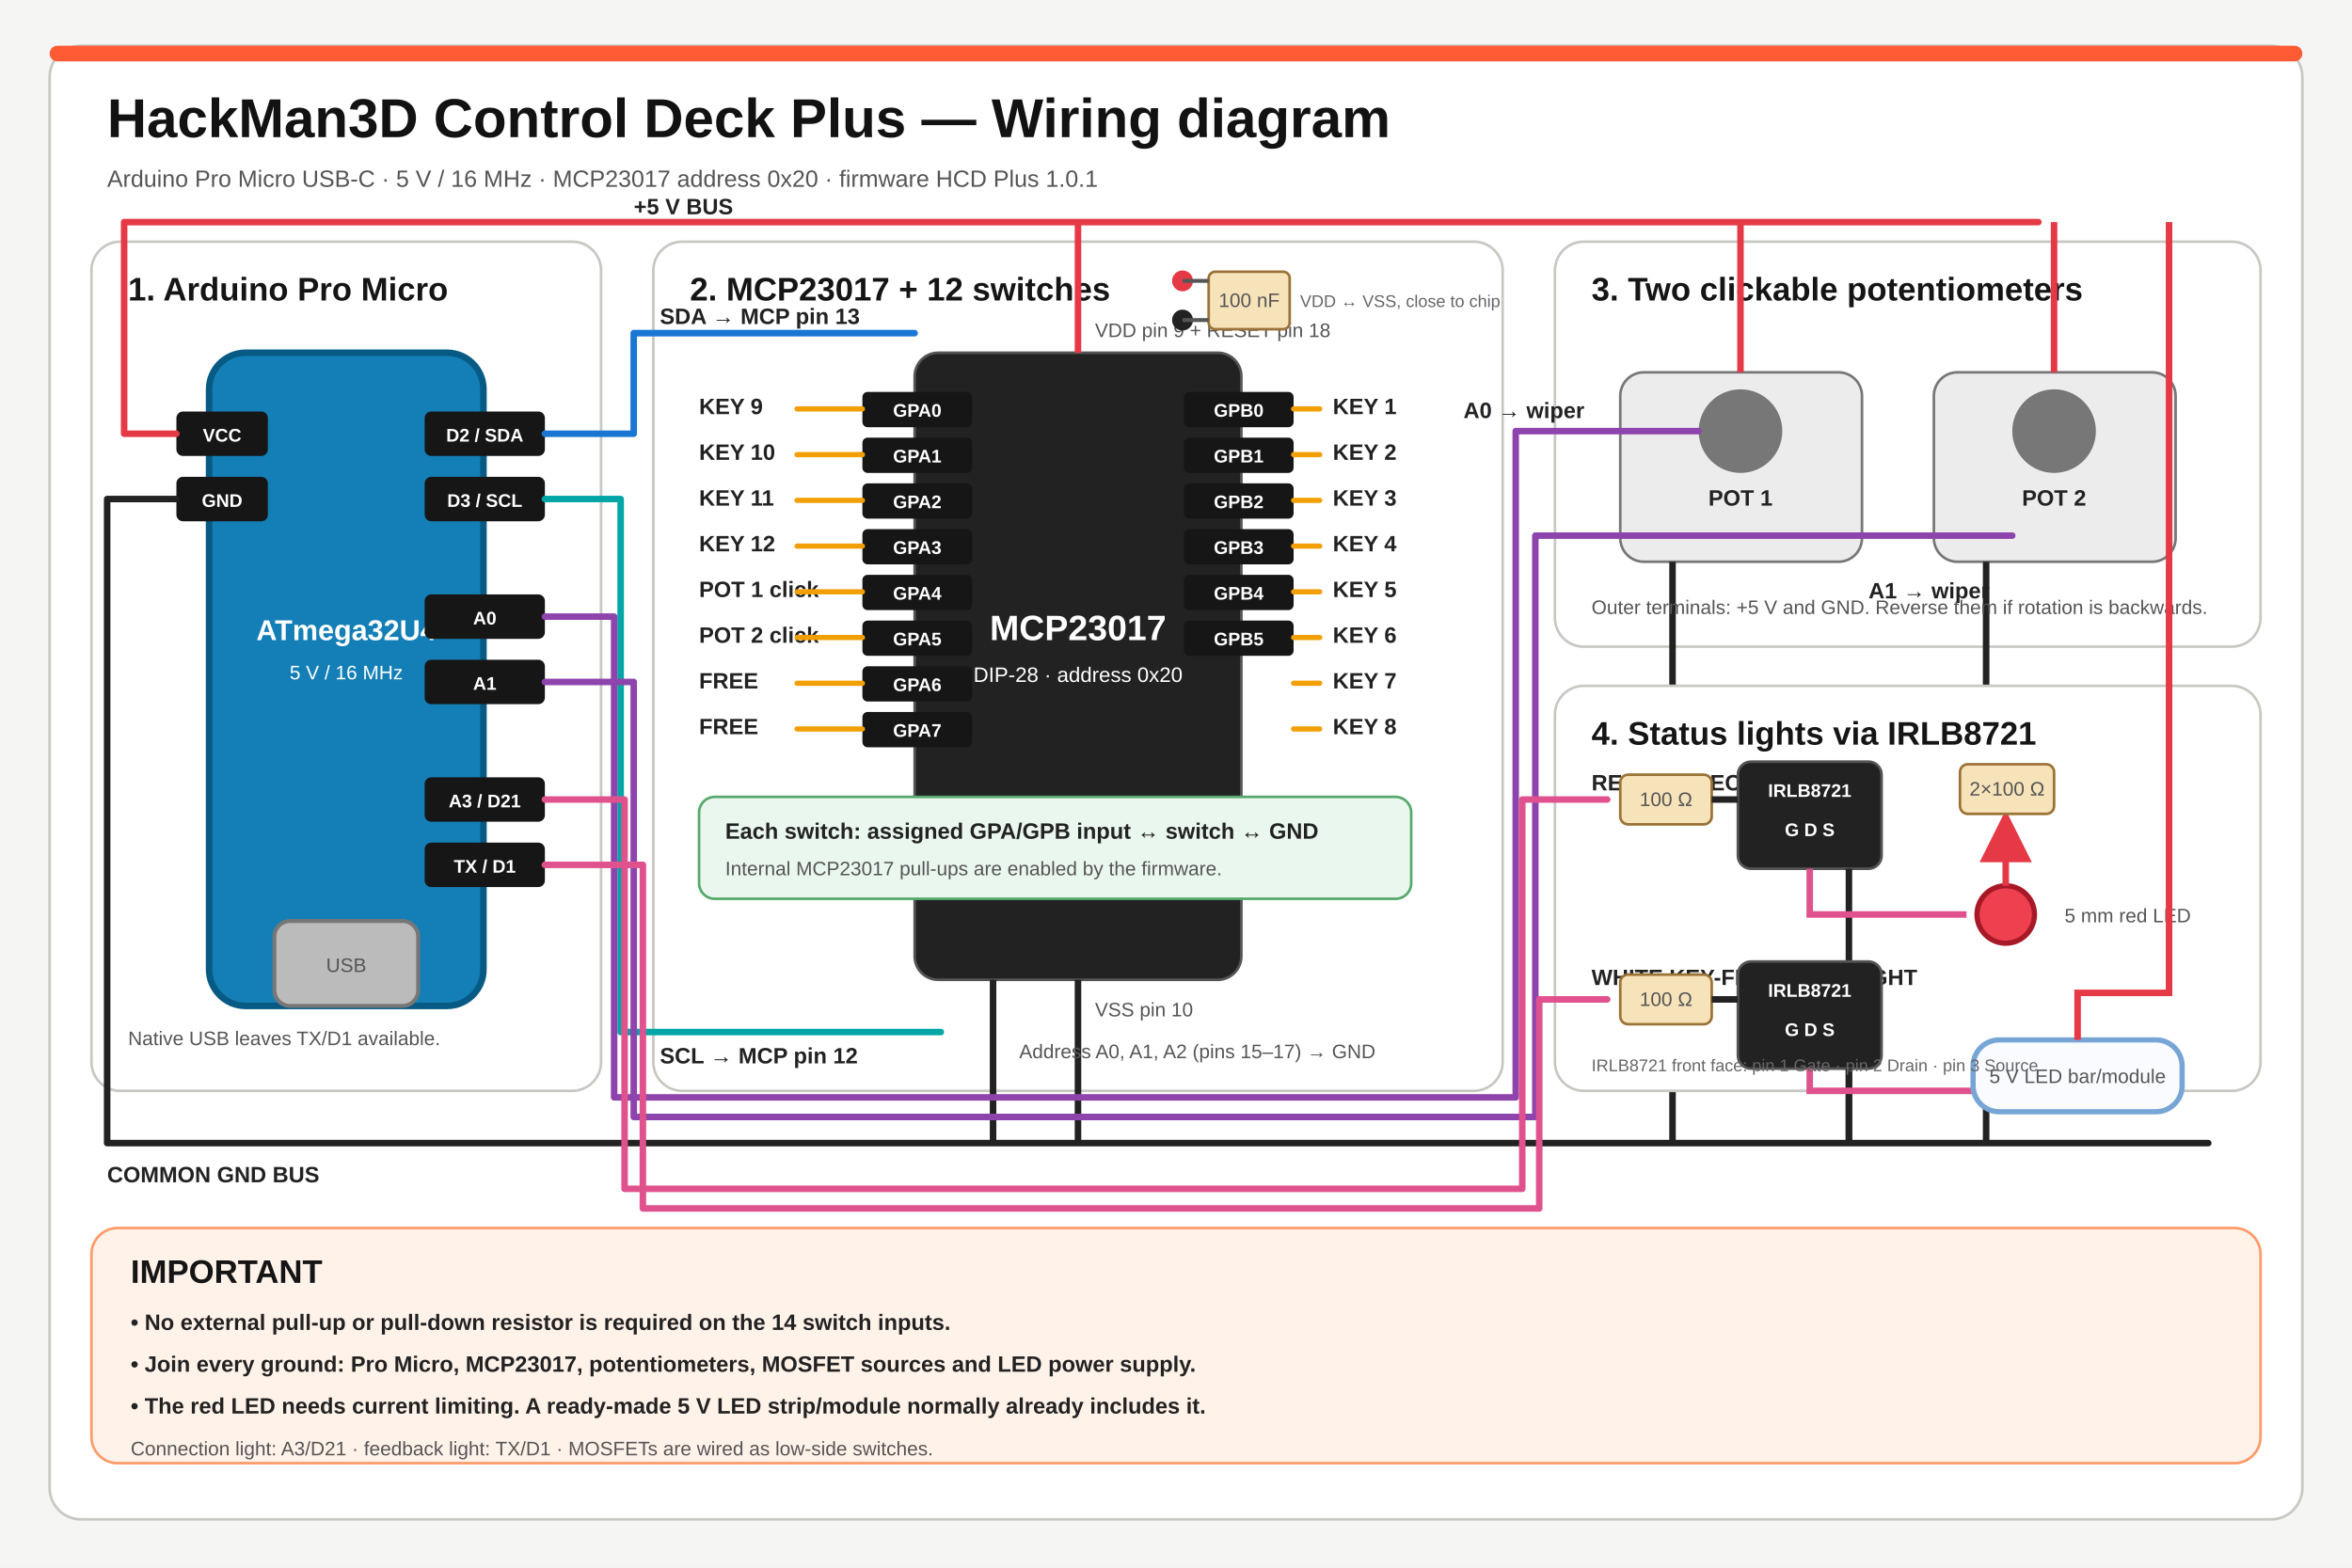
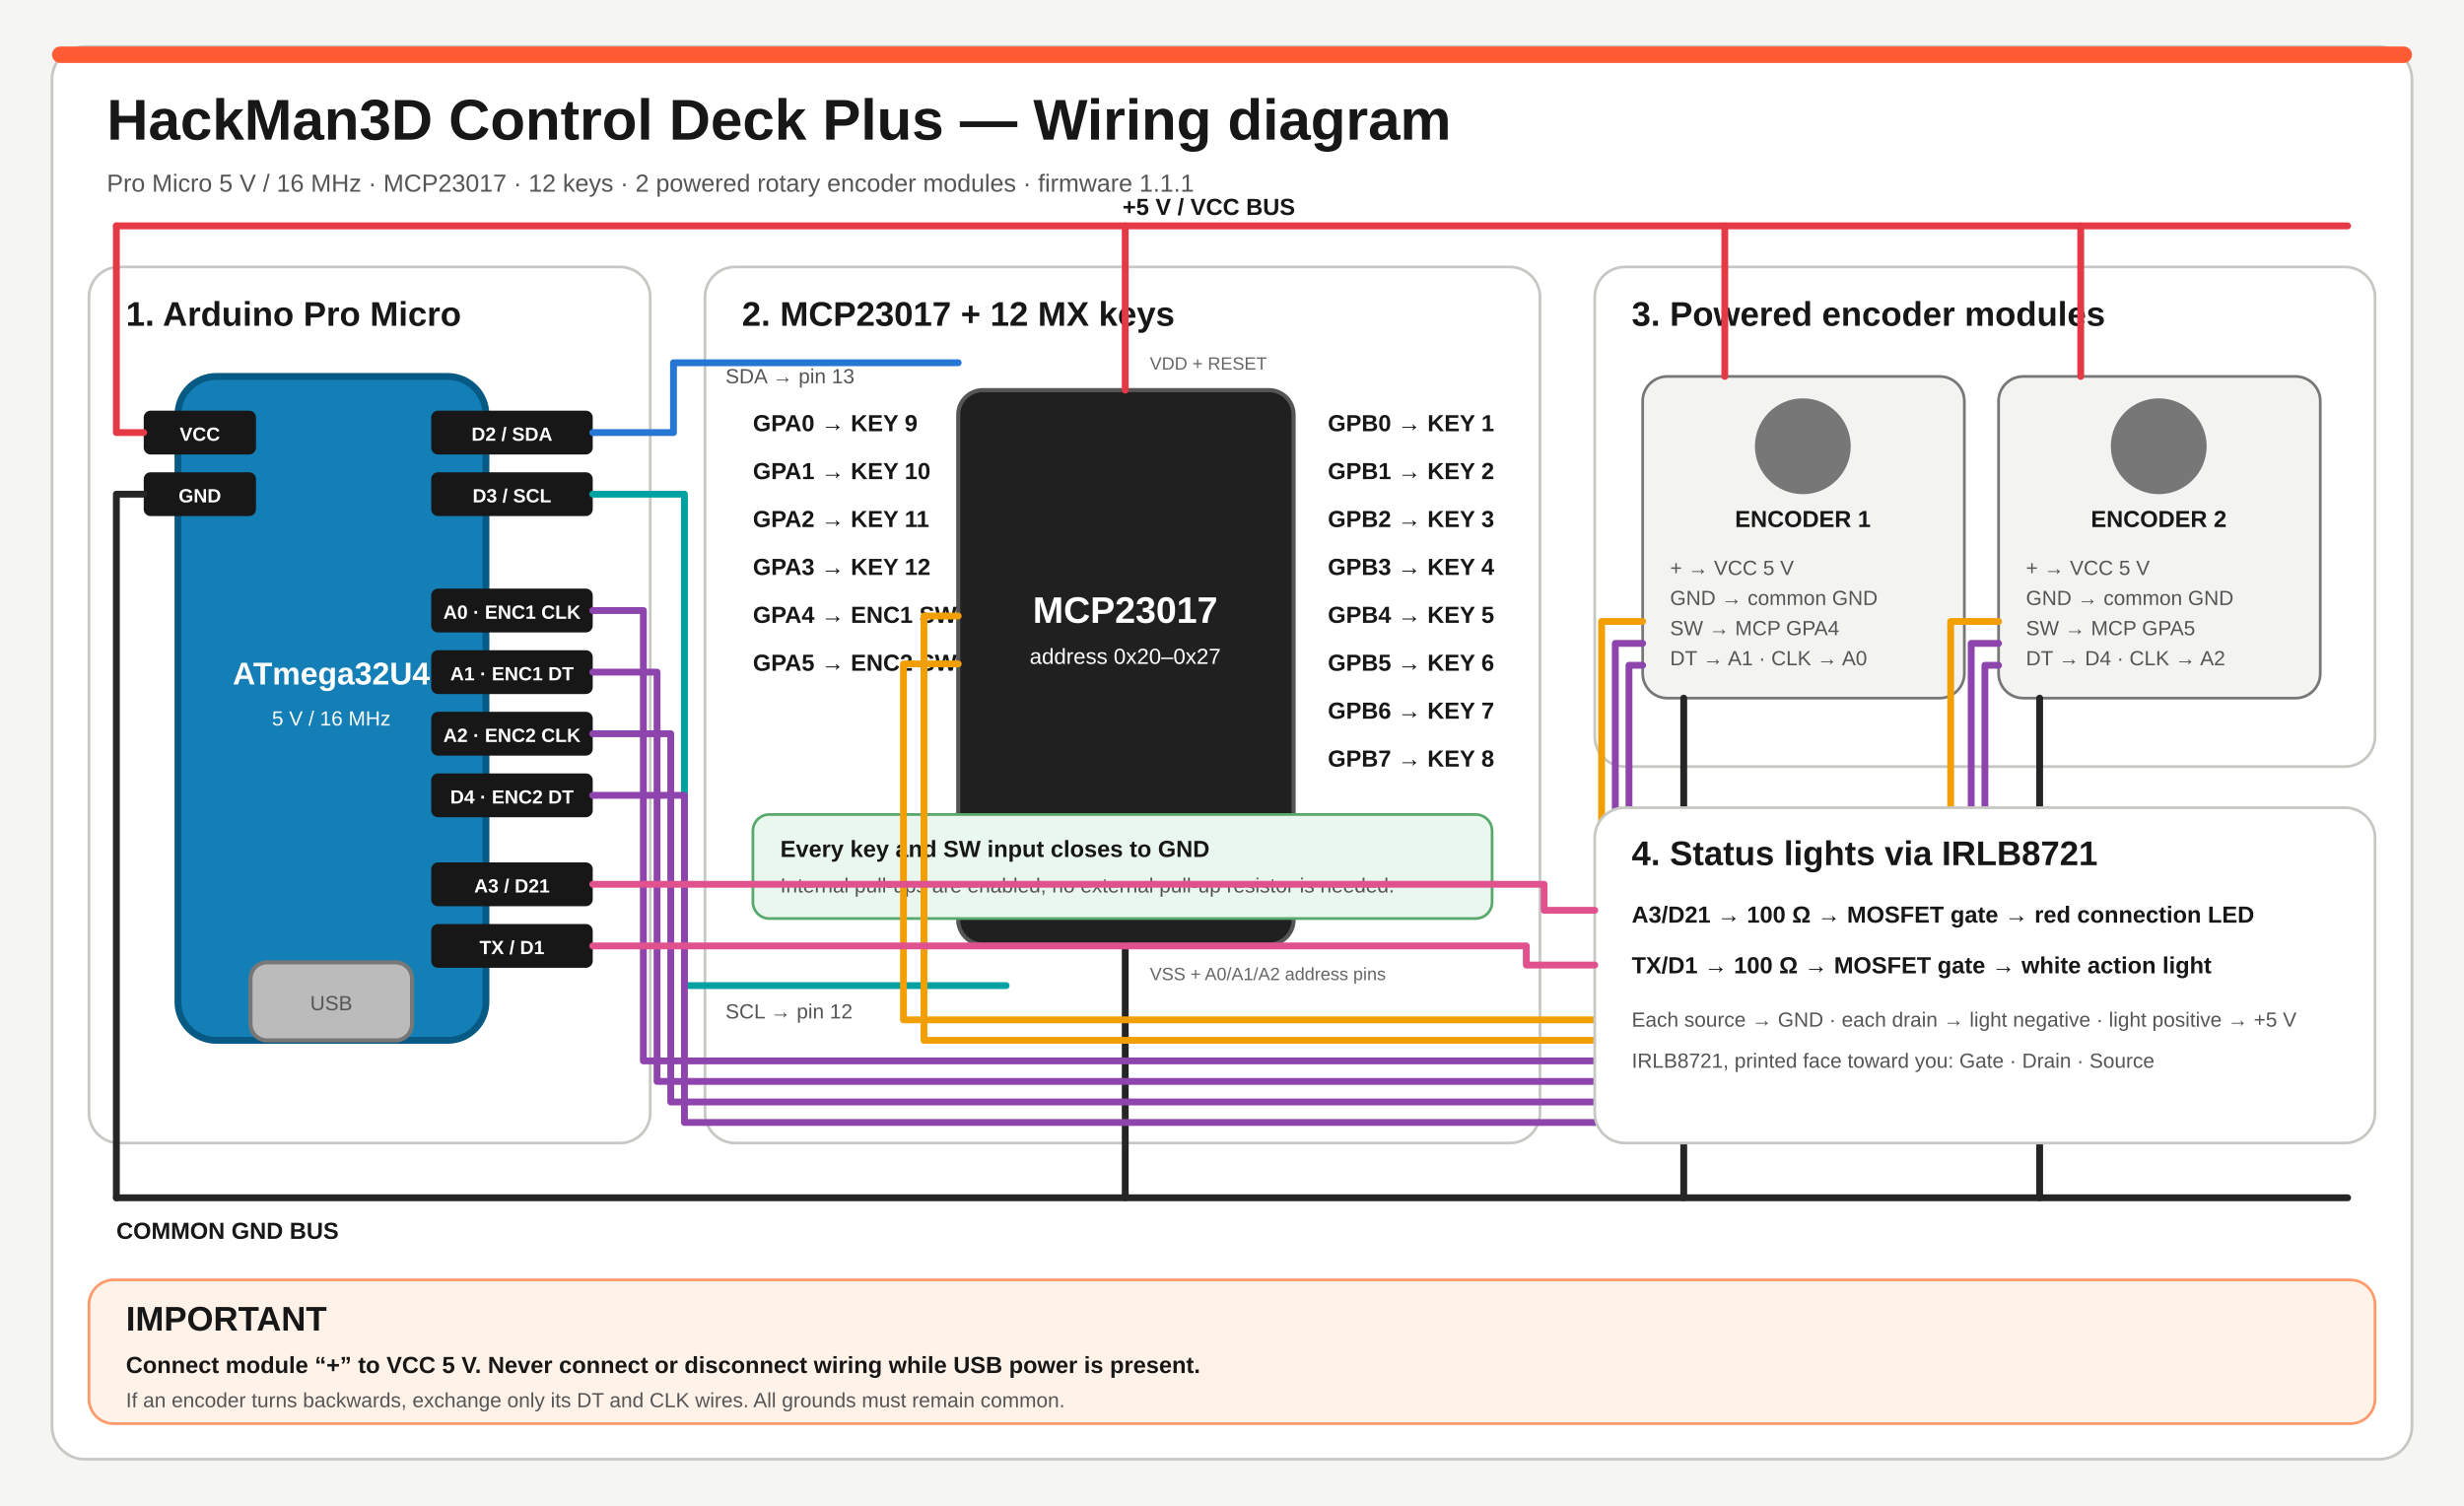
- <svg xmlns="http://www.w3.org/2000/svg" width="1800" height="1200" viewBox="0 0 1800 1200">
+ <svg xmlns="http://www.w3.org/2000/svg" width="1800" height="1100" viewBox="0 0 1800 1100">
  <defs>
    <style>
-       .bg{fill:#f5f5f3}.panel{fill:#fff;stroke:#c8c8c3;stroke-width:2}.dark{fill:#161616}.chip{fill:#222;stroke:#555;stroke-width:2}
-       .title{font:700 42px Arial,sans-serif;fill:#121212}.subtitle{font:18px Arial,sans-serif;fill:#555}.section{font:700 25px Arial,sans-serif;fill:#151515}
-       .label{font:700 17px Arial,sans-serif;fill:#222}.small{font:15px Arial,sans-serif;fill:#555}.tiny{font:13px Arial,sans-serif;fill:#666}
-       .white{fill:#fff}.pin{font:700 14px Arial,sans-serif;fill:#fff}.key{fill:#242424;stroke:#555;stroke-width:2}.pot{fill:#ececec;stroke:#777;stroke-width:2}
-       .vcc{stroke:#e63946;stroke-width:5;fill:none}.gnd{stroke:#222;stroke-width:5;fill:none}.i2c1{stroke:#1976d2;stroke-width:5;fill:none}.i2c2{stroke:#00a6a6;stroke-width:5;fill:none}
-       .signal{stroke:#f29f05;stroke-width:4;fill:none}.analog{stroke:#8e44ad;stroke-width:5;fill:none}.gate{stroke:#e0528d;stroke-width:5;fill:none}
-       .bus{stroke-linecap:round;stroke-linejoin:round}.note{fill:#fff2e9;stroke:#ff9b6a;stroke-width:2}.ok{fill:#eaf7ef;stroke:#58a96b;stroke-width:2}
+       text{font-family:Arial,sans-serif;fill:#171717}.title{font-size:42px;font-weight:700}.sub{font-size:18px;fill:#555}.section{font-size:25px;font-weight:700}.label{font-size:17px;font-weight:700}.small{font-size:15px;fill:#555}.tiny{font-size:13px;fill:#666}text.white{fill:#fff}text.pintext{font-size:14px;font-weight:700;fill:#fff}.panel{fill:#fff;stroke:#c7c7c3;stroke-width:2}.chip{fill:#202020;stroke:#555;stroke-width:3}.pin{fill:#171717}.wire{fill:none;stroke-width:5;stroke-linecap:round;stroke-linejoin:round}.vcc{stroke:#e63946}.gnd{stroke:#252525}.sda{stroke:#2677d3}.scl{stroke:#00a1a1}.sig{stroke:#8e44ad}.sw{stroke:#f29f05}.gate{stroke:#e0528d}.note{fill:#fff2e9;stroke:#ff9b6a;stroke-width:2}.module{fill:#f3f3f1;stroke:#777;stroke-width:2}.terminal{stroke:#555;stroke-width:2}
    </style>
-     <marker id="arrowRed" markerWidth="8" markerHeight="8" refX="7" refY="4" orient="auto">
-       <path d="M0,0 L8,4 L0,8 Z" fill="#e63946" />
-     </marker>
  </defs>
-   <rect class="bg" width="1800" height="1200" />
-   <rect x="38" y="35" width="1724" height="1128" rx="24" class="panel" />
-   <rect x="38" y="35" width="1724" height="12" rx="6" fill="#ff5b35" />
-   <text x="82" y="105" class="title">HackMan3D Control Deck Plus — Wiring diagram</text>
-   <text x="82" y="143" class="subtitle">Arduino Pro Micro USB-C · 5 V / 16 MHz · MCP23017 address 0x20 · firmware HCD Plus 1.0.1</text>
-   <rect x="70" y="185" width="390" height="650" rx="22" class="panel" />
-   <text x="98" y="230" class="section">1. Arduino Pro Micro</text>
-   <rect x="160" y="270" width="210" height="500" rx="28" fill="#147fb6" stroke="#075a84" stroke-width="5" />
-   <text x="265" y="490" text-anchor="middle" class="white" style="font:700 22px Arial">ATmega32U4</text>
-   <text x="265" y="520" text-anchor="middle" class="white" style="font:15px Arial">5 V / 16 MHz</text>
-   <rect x="210" y="705" width="110" height="65" rx="12" fill="#bbb" stroke="#777" stroke-width="3" />
-   <text x="265" y="744" text-anchor="middle" class="small">USB</text>
-   <g class="pin">
-     <rect x="135" y="315" width="70" height="34" rx="5" class="dark" />
-     <text x="170" y="338" text-anchor="middle">VCC</text>
-     <rect x="135" y="365" width="70" height="34" rx="5" class="dark" />
-     <text x="170" y="388" text-anchor="middle">GND</text>
-     <rect x="325" y="315" width="92" height="34" rx="5" class="dark" />
-     <text x="371" y="338" text-anchor="middle">D2 / SDA</text>
-     <rect x="325" y="365" width="92" height="34" rx="5" class="dark" />
-     <text x="371" y="388" text-anchor="middle">D3 / SCL</text>
-     <rect x="325" y="455" width="92" height="34" rx="5" class="dark" />
-     <text x="371" y="478" text-anchor="middle">A0</text>
-     <rect x="325" y="505" width="92" height="34" rx="5" class="dark" />
-     <text x="371" y="528" text-anchor="middle">A1</text>
-     <rect x="325" y="595" width="92" height="34" rx="5" class="dark" />
-     <text x="371" y="618" text-anchor="middle">A3 / D21</text>
-     <rect x="325" y="645" width="92" height="34" rx="5" class="dark" />
-     <text x="371" y="668" text-anchor="middle">TX / D1</text>
+   <rect width="1800" height="1100" fill="#f5f5f3" />
+   <rect x="38" y="34" width="1724" height="1032" rx="24" class="panel" />
+   <rect x="38" y="34" width="1724" height="12" rx="6" fill="#ff5b35" />
+   <text x="78" y="102" class="title">HackMan3D Control Deck Plus — Wiring diagram</text>
+   <text x="78" y="140" class="sub">Pro Micro 5 V / 16 MHz · MCP23017 · 12 keys · 2 powered rotary encoder modules · firmware 1.1.1</text>
+   <path d="M85 165H1715" class="wire vcc" />
+   <text x="820" y="157" class="label" fill="#e63946">+5 V / VCC BUS</text>
+   <path d="M85 875H1715" class="wire gnd" />
+   <text x="85" y="905" class="label">COMMON GND BUS</text>
+   <rect x="65" y="195" width="410" height="640" rx="22" class="panel" />
+   <text x="92" y="238" class="section">1. Arduino Pro Micro</text>
+   <rect x="130" y="275" width="225" height="485" rx="28" fill="#147fb6" stroke="#075a84" stroke-width="5" />
+   <text x="242" y="500" text-anchor="middle" class="white" style="font-size:23px;font-weight:700">ATmega32U4</text>
+   <text x="242" y="530" text-anchor="middle" class="white" style="font-size:15px">5 V / 16 MHz</text>
+   <rect x="183" y="703" width="118" height="57" rx="12" fill="#bbb" stroke="#777" stroke-width="3" />
+   <text x="242" y="738" text-anchor="middle" class="small">USB</text>
+   <g>
+     <rect x="105" y="300" width="82" height="32" rx="5" class="pin" />
+     <text x="146" y="322" text-anchor="middle" class="pintext">VCC</text>
+     <rect x="105" y="345" width="82" height="32" rx="5" class="pin" />
+     <text x="146" y="367" text-anchor="middle" class="pintext">GND</text>
+     <rect x="315" y="300" width="118" height="32" rx="5" class="pin" />
+     <text x="374" y="322" text-anchor="middle" class="pintext">D2 / SDA</text>
+     <rect x="315" y="345" width="118" height="32" rx="5" class="pin" />
+     <text x="374" y="367" text-anchor="middle" class="pintext">D3 / SCL</text>
+     <rect x="315" y="430" width="118" height="32" rx="5" class="pin" />
+     <text x="374" y="452" text-anchor="middle" class="pintext">A0 · ENC1 CLK</text>
+     <rect x="315" y="475" width="118" height="32" rx="5" class="pin" />
+     <text x="374" y="497" text-anchor="middle" class="pintext">A1 · ENC1 DT</text>
+     <rect x="315" y="520" width="118" height="32" rx="5" class="pin" />
+     <text x="374" y="542" text-anchor="middle" class="pintext">A2 · ENC2 CLK</text>
+     <rect x="315" y="565" width="118" height="32" rx="5" class="pin" />
+     <text x="374" y="587" text-anchor="middle" class="pintext">D4 · ENC2 DT</text>
+     <rect x="315" y="630" width="118" height="32" rx="5" class="pin" />
+     <text x="374" y="652" text-anchor="middle" class="pintext">A3 / D21</text>
+     <rect x="315" y="675" width="118" height="32" rx="5" class="pin" />
+     <text x="374" y="697" text-anchor="middle" class="pintext">TX / D1</text>
  </g>
-   <text x="98" y="800" class="small">Native USB leaves TX/D1 available.</text>
-   <rect x="500" y="185" width="650" height="650" rx="22" class="panel" />
-   <text x="528" y="230" class="section">2. MCP23017 + 12 switches</text>
-   <rect x="700" y="270" width="250" height="480" rx="18" class="chip" />
-   <text x="825" y="490" text-anchor="middle" class="white" style="font:700 27px Arial">MCP23017</text>
-   <text x="825" y="522" text-anchor="middle" class="white" style="font:16px Arial">DIP-28 · address 0x20</text>
-   <g class="pin">
-     <rect x="660" y="300" width="84" height="27" rx="4" class="dark" />
-     <text x="702" y="319" text-anchor="middle">GPA0</text>
-     <rect x="660" y="335" width="84" height="27" rx="4" class="dark" />
-     <text x="702" y="354" text-anchor="middle">GPA1</text>
-     <rect x="660" y="370" width="84" height="27" rx="4" class="dark" />
-     <text x="702" y="389" text-anchor="middle">GPA2</text>
-     <rect x="660" y="405" width="84" height="27" rx="4" class="dark" />
-     <text x="702" y="424" text-anchor="middle">GPA3</text>
-     <rect x="660" y="440" width="84" height="27" rx="4" class="dark" />
-     <text x="702" y="459" text-anchor="middle">GPA4</text>
-     <rect x="660" y="475" width="84" height="27" rx="4" class="dark" />
-     <text x="702" y="494" text-anchor="middle">GPA5</text>
-     <rect x="660" y="510" width="84" height="27" rx="4" class="dark" />
-     <text x="702" y="529" text-anchor="middle">GPA6</text>
-     <rect x="660" y="545" width="84" height="27" rx="4" class="dark" />
-     <text x="702" y="564" text-anchor="middle">GPA7</text>
-     <rect x="906" y="300" width="84" height="27" rx="4" class="dark" />
-     <text x="948" y="319" text-anchor="middle">GPB0</text>
-     <rect x="906" y="335" width="84" height="27" rx="4" class="dark" />
-     <text x="948" y="354" text-anchor="middle">GPB1</text>
-     <rect x="906" y="370" width="84" height="27" rx="4" class="dark" />
-     <text x="948" y="389" text-anchor="middle">GPB2</text>
-     <rect x="906" y="405" width="84" height="27" rx="4" class="dark" />
-     <text x="948" y="424" text-anchor="middle">GPB3</text>
-     <rect x="906" y="440" width="84" height="27" rx="4" class="dark" />
-     <text x="948" y="459" text-anchor="middle">GPB4</text>
-     <rect x="906" y="475" width="84" height="27" rx="4" class="dark" />
-     <text x="948" y="494" text-anchor="middle">GPB5</text>
+   <path d="M105 316H85V165" class="wire vcc" />
+   <path d="M105 361H85V875" class="wire gnd" />
+   <rect x="515" y="195" width="610" height="640" rx="22" class="panel" />
+   <text x="542" y="238" class="section">2. MCP23017 + 12 MX keys</text>
+   <rect x="700" y="285" width="245" height="405" rx="18" class="chip" />
+   <text x="822" y="455" text-anchor="middle" class="white" style="font-size:27px;font-weight:700">MCP23017</text>
+   <text x="822" y="485" text-anchor="middle" class="white" style="font-size:16px">address 0x20–0x27</text>
+   <g class="label">
+     <text x="550" y="315">GPA0 → KEY 9</text>
+     <text x="550" y="350">GPA1 → KEY 10</text>
+     <text x="550" y="385">GPA2 → KEY 11</text>
+     <text x="550" y="420">GPA3 → KEY 12</text>
+     <text x="550" y="455">GPA4 → ENC1 SW</text>
+     <text x="550" y="490">GPA5 → ENC2 SW</text>
+     <text x="970" y="315">GPB0 → KEY 1</text>
+     <text x="970" y="350">GPB1 → KEY 2</text>
+     <text x="970" y="385">GPB2 → KEY 3</text>
+     <text x="970" y="420">GPB3 → KEY 4</text>
+     <text x="970" y="455">GPB4 → KEY 5</text>
+     <text x="970" y="490">GPB5 → KEY 6</text>
+     <text x="970" y="525">GPB6 → KEY 7</text>
+     <text x="970" y="560">GPB7 → KEY 8</text>
  </g>
-   <g class="label">
-     <text x="535" y="317">KEY 9</text>
-     <text x="535" y="352">KEY 10</text>
-     <text x="535" y="387">KEY 11</text>
-     <text x="535" y="422">KEY 12</text>
-     <text x="535" y="457">POT 1 click</text>
-     <text x="535" y="492">POT 2 click</text>
-     <text x="535" y="527">FREE</text>
-     <text x="535" y="562">FREE</text>
-     <text x="1020" y="317">KEY 1</text>
-     <text x="1020" y="352">KEY 2</text>
-     <text x="1020" y="387">KEY 3</text>
-     <text x="1020" y="422">KEY 4</text>
-     <text x="1020" y="457">KEY 5</text>
-     <text x="1020" y="492">KEY 6</text>
-     <text x="1020" y="527">KEY 7</text>
-     <text x="1020" y="562">KEY 8</text>
+   <rect x="550" y="595" width="540" height="76" rx="12" fill="#eaf7ef" stroke="#58a96b" stroke-width="2" />
+   <text x="570" y="626" class="label">Every key and SW input closes to GND</text>
+   <text x="570" y="652" class="small">Internal pull-ups are enabled; no external pull-up resistor is needed.</text>
+   <path d="M433 316H492V265H700" class="wire sda" />
+   <text x="530" y="280" class="small" fill="#2677d3">SDA → pin 13</text>
+   <path d="M433 361H500V720H735" class="wire scl" />
+   <text x="530" y="744" class="small" fill="#00a1a1">SCL → pin 12</text>
+   <path d="M822 285V165" class="wire vcc" />
+   <text x="840" y="270" class="tiny">VDD + RESET</text>
+   <path d="M822 690V875" class="wire gnd" />
+   <text x="840" y="716" class="tiny">VSS + A0/A1/A2 address pins</text>
+   <rect x="1165" y="195" width="570" height="365" rx="22" class="panel" />
+   <text x="1192" y="238" class="section">3. Powered encoder modules</text>
+   <g>
+     <rect x="1200" y="275" width="235" height="235" rx="18" class="module" />
+     <circle cx="1317" cy="326" r="35" fill="#777" />
+     <text x="1317" y="385" text-anchor="middle" class="label">ENCODER 1</text>
+     <text x="1220" y="420" class="small">+ → VCC 5 V</text>
+     <text x="1220" y="442" class="small">GND → common GND</text>
+     <text x="1220" y="464" class="small">SW → MCP GPA4</text>
+     <text x="1220" y="486" class="small">DT → A1 · CLK → A0</text>
+     <rect x="1460" y="275" width="235" height="235" rx="18" class="module" />
+     <circle cx="1577" cy="326" r="35" fill="#777" />
+     <text x="1577" y="385" text-anchor="middle" class="label">ENCODER 2</text>
+     <text x="1480" y="420" class="small">+ → VCC 5 V</text>
+     <text x="1480" y="442" class="small">GND → common GND</text>
+     <text x="1480" y="464" class="small">SW → MCP GPA5</text>
+     <text x="1480" y="486" class="small">DT → D4 · CLK → A2</text>
  </g>
-   <g class="signal bus">
-     <path d="M610 313H660" />
-     <path d="M610 348H660" />
-     <path d="M610 383H660" />
-     <path d="M610 418H660" />
-     <path d="M610 453H660" />
-     <path d="M610 488H660" />
-     <path d="M610 523H660" />
-     <path d="M610 558H660" />
-     <path d="M990 313H1010" />
-     <path d="M990 348H1010" />
-     <path d="M990 383H1010" />
-     <path d="M990 418H1010" />
-     <path d="M990 453H1010" />
-     <path d="M990 488H1010" />
-     <path d="M990 523H1010" />
-     <path d="M990 558H1010" />
-   </g>
-   <rect x="535" y="610" width="545" height="78" rx="12" class="ok" />
-   <text x="555" y="642" class="label">Each switch: assigned GPA/GPB input ↔ switch ↔ GND</text>
-   <text x="555" y="670" class="small">Internal MCP23017 pull-ups are enabled by the firmware.</text>
-   <path d="M417 332H485V255H700" class="i2c1 bus" />
-   <text x="505" y="248" class="label" fill="#1976d2">SDA → MCP pin 13</text>
-   <path d="M417 382H475V790H720" class="i2c2 bus" />
-   <text x="505" y="814" class="label" fill="#008b8b">SCL → MCP pin 12</text>
-   <path d="M135 332H95V170H1560" class="vcc bus" />
-   <text x="485" y="164" class="label" fill="#e63946">+5 V BUS</text>
-   <path d="M135 382H82V875H1690" class="gnd bus" />
-   <text x="82" y="905" class="label">COMMON GND BUS</text>
-   <path d="M825 270V170" class="vcc" />
-   <text x="838" y="258" class="small">VDD pin 9 + RESET pin 18</text>
-   <path d="M825 750V875" class="gnd" />
-   <text x="838" y="778" class="small">VSS pin 10</text>
-   <path d="M760 750V875" class="gnd" />
-   <text x="780" y="810" class="small">Address A0, A1, A2 (pins 15–17) → GND</text>
-   <circle cx="905" cy="215" r="8" fill="#e63946" />
-   <circle cx="905" cy="245" r="8" fill="#222" />
-   <rect x="925" y="208" width="62" height="44" rx="5" fill="#f7e3b9" stroke="#9b7336" stroke-width="2" />
-   <text x="956" y="235" text-anchor="middle" class="small">100 nF</text>
-   <path d="M905 215H925M905 245H925" stroke="#555" stroke-width="3" />
-   <text x="995" y="235" class="tiny">VDD ↔ VSS, close to chip</text>
-   <rect x="1190" y="185" width="540" height="310" rx="22" class="panel" />
-   <text x="1218" y="230" class="section">3. Two clickable potentiometers</text>
-   <g>
-     <rect x="1240" y="285" width="185" height="145" rx="18" class="pot" />
-     <circle cx="1332" cy="330" r="32" fill="#777" />
-     <text x="1332" y="387" text-anchor="middle" class="label">POT 1</text>
-     <rect x="1480" y="285" width="185" height="145" rx="18" class="pot" />
-     <circle cx="1572" cy="330" r="32" fill="#777" />
-     <text x="1572" y="387" text-anchor="middle" class="label">POT 2</text>
-   </g>
-   <path d="M1332 285V170M1572 285V170" class="vcc" />
-   <path d="M1280 430V875M1520 430V875" class="gnd" />
-   <path d="M417 472H470V840H1160V330H1300" class="analog bus" />
-   <text x="1120" y="320" class="label" fill="#8e44ad">A0 → wiper</text>
-   <path d="M417 522H485V855H1175V410H1540" class="analog bus" />
-   <text x="1430" y="458" class="label" fill="#8e44ad">A1 → wiper</text>
-   <text x="1218" y="470" class="small">Outer terminals: +5 V and GND. Reverse them if rotation is backwards.</text>
-   <rect x="1190" y="525" width="540" height="310" rx="22" class="panel" />
-   <text x="1218" y="570" class="section">4. Status lights via IRLB8721</text>
-   <text x="1218" y="605" class="label" fill="#d22">RED CONNECTION LIGHT</text>
-   <path d="M417 612H478V910H1165V612H1230" class="gate bus" />
-   <rect x="1240" y="593" width="70" height="38" rx="6" fill="#f7e3b9" stroke="#9b7336" stroke-width="2" />
-   <text x="1275" y="617" text-anchor="middle" class="small">100 Ω</text>
-   <rect x="1330" y="583" width="110" height="82" rx="10" class="chip" />
-   <text x="1385" y="610" text-anchor="middle" class="pin">IRLB8721</text>
-   <text x="1385" y="640" text-anchor="middle" class="pin">G  D  S</text>
-   <path d="M1310 612H1330M1415 665V875" class="gnd" />
-   <path d="M1385 665V700H1505" class="gate" />
-   <circle cx="1535" cy="700" r="22" fill="#ef4050" stroke="#a81927" stroke-width="4" />
-   <path d="M1535 678V625" class="vcc" marker-end="url(#arrowRed)" />
-   <rect x="1500" y="585" width="72" height="38" rx="6" fill="#f7e3b9" stroke="#9b7336" stroke-width="2" />
-   <text x="1536" y="609" text-anchor="middle" class="small">2×100 Ω</text>
-   <text x="1580" y="706" class="small">5 mm red LED</text>
-   <text x="1218" y="754" class="label" fill="#337ab7">WHITE KEY-FEEDBACK LIGHT</text>
-   <path d="M417 662H492V925H1178V765H1230" class="gate bus" />
-   <rect x="1240" y="746" width="70" height="38" rx="6" fill="#f7e3b9" stroke="#9b7336" stroke-width="2" />
-   <text x="1275" y="770" text-anchor="middle" class="small">100 Ω</text>
-   <rect x="1330" y="736" width="110" height="82" rx="10" class="chip" />
-   <text x="1385" y="763" text-anchor="middle" class="pin">IRLB8721</text>
-   <text x="1385" y="793" text-anchor="middle" class="pin">G  D  S</text>
-   <path d="M1310 765H1330M1415 818V875" class="gnd" />
-   <path d="M1385 818V835H1510" class="gate" />
-   <rect x="1510" y="796" width="160" height="55" rx="20" fill="#f9fbff" stroke="#76a5d6" stroke-width="4" />
-   <text x="1590" y="829" text-anchor="middle" class="small">5 V LED bar/module</text>
-   <path d="M1590 796V760H1660V170" class="vcc" />
-   <text x="1218" y="820" class="tiny">IRLB8721 front face: pin 1 Gate · pin 2 Drain · pin 3 Source</text>
-   <rect x="70" y="940" width="1660" height="180" rx="20" class="note" />
-   <text x="100" y="982" class="section">IMPORTANT</text>
-   <text x="100" y="1018" class="label">• No external pull-up or pull-down resistor is required on the 14 switch inputs.</text>
-   <text x="100" y="1050" class="label">• Join every ground: Pro Micro, MCP23017, potentiometers, MOSFET sources and LED power supply.</text>
-   <text x="100" y="1082" class="label">• The red LED needs current limiting. A ready-made 5 V LED strip/module normally already includes it.</text>
-   <text x="100" y="1114" class="small">Connection light: A3/D21 · feedback light: TX/D1 · MOSFETs are wired as low-side switches.</text>
+   <path d="M1260 275V165M1520 275V165" class="wire vcc" />
+   <path d="M1230 510V875M1490 510V875" class="wire gnd" />
+   <path d="M433 446H470V775H1190V486H1200" class="wire sig" />
+   <path d="M433 491H480V790H1180V470H1200" class="wire sig" />
+   <path d="M433 536H490V805H1450V486H1460" class="wire sig" />
+   <path d="M433 581H500V820H1440V470H1460" class="wire sig" />
+   <path d="M700 450H675V760H1170V454H1200" class="wire sw" />
+   <path d="M700 485H660V745H1425V454H1460" class="wire sw" />
+   <rect x="1165" y="590" width="570" height="245" rx="22" class="panel" />
+   <text x="1192" y="632" class="section">4. Status lights via IRLB8721</text>
+   <text x="1192" y="674" class="label" fill="#d22">A3/D21 → 100 Ω → MOSFET gate → red connection LED</text>
+   <text x="1192" y="711" class="label" fill="#337ab7">TX/D1 → 100 Ω → MOSFET gate → white action light</text>
+   <text x="1192" y="750" class="small">Each source → GND · each drain → light negative · light positive → +5 V</text>
+   <text x="1192" y="780" class="small">IRLB8721, printed face toward you: Gate · Drain · Source</text>
+   <path d="M433 646H1128V665H1165" class="wire gate" />
+   <path d="M433 691H1115V705H1165" class="wire gate" />
+   <rect x="65" y="935" width="1670" height="105" rx="18" class="note" />
+   <text x="92" y="972" class="section">IMPORTANT</text>
+   <text x="92" y="1003" class="label">Connect module “+” to VCC 5 V. Never connect or disconnect wiring while USB power is present.</text>
+   <text x="92" y="1028" class="small">If an encoder turns backwards, exchange only its DT and CLK wires. All grounds must remain common.</text>
</svg>
